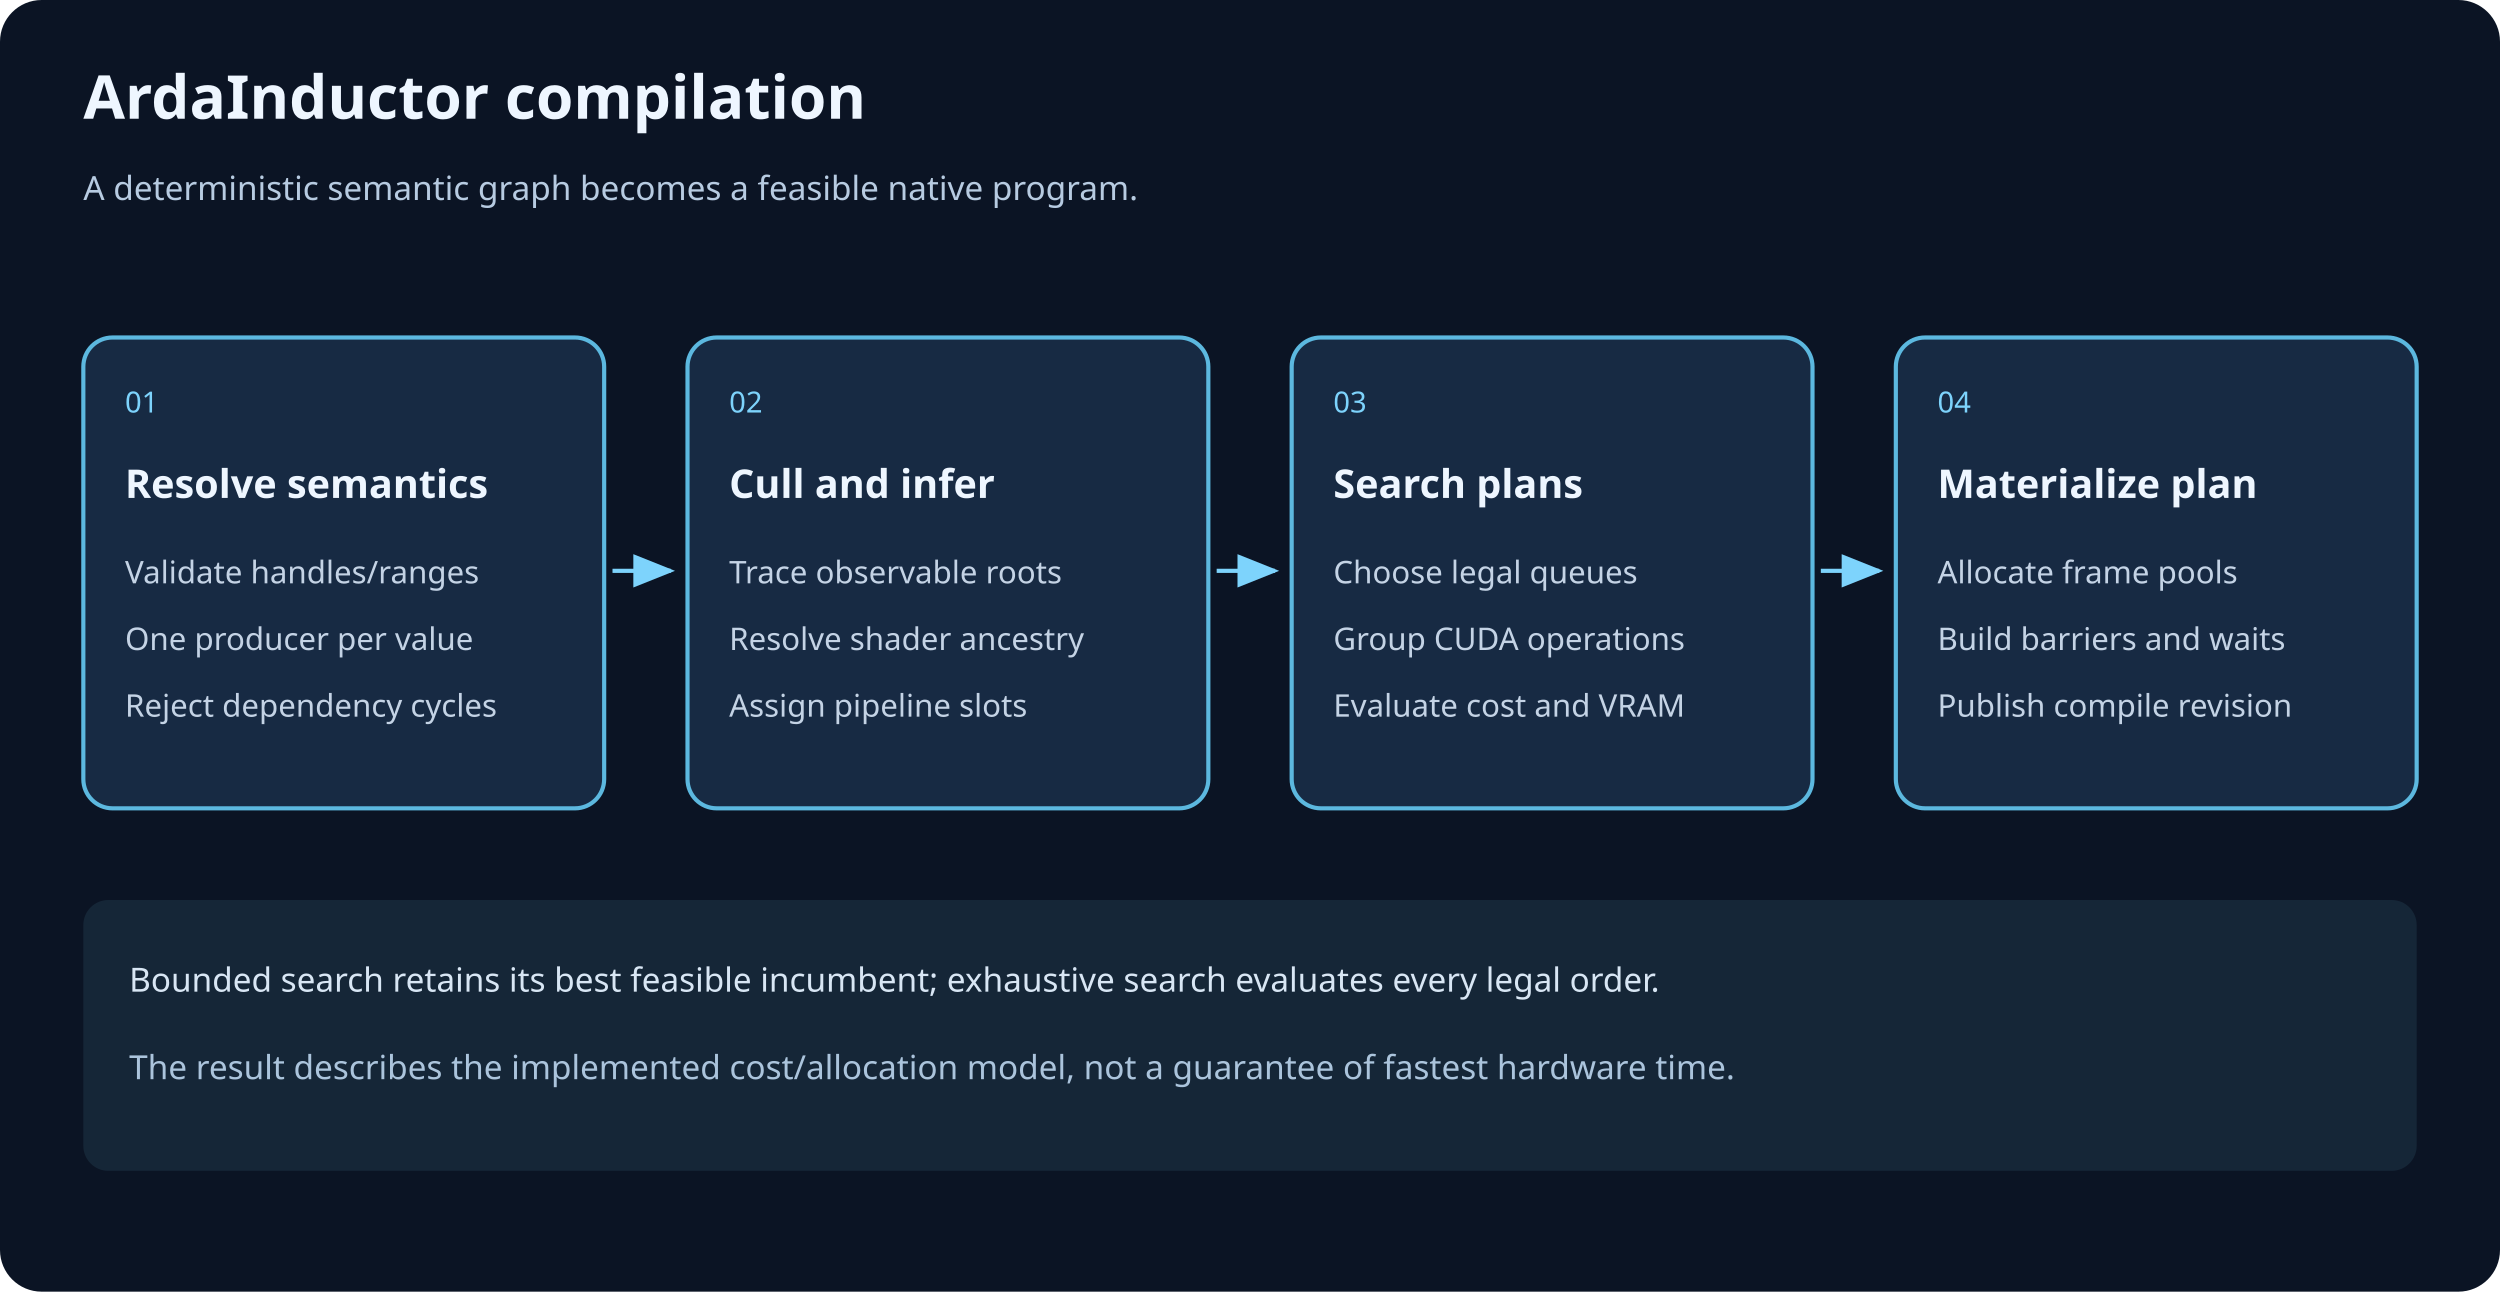
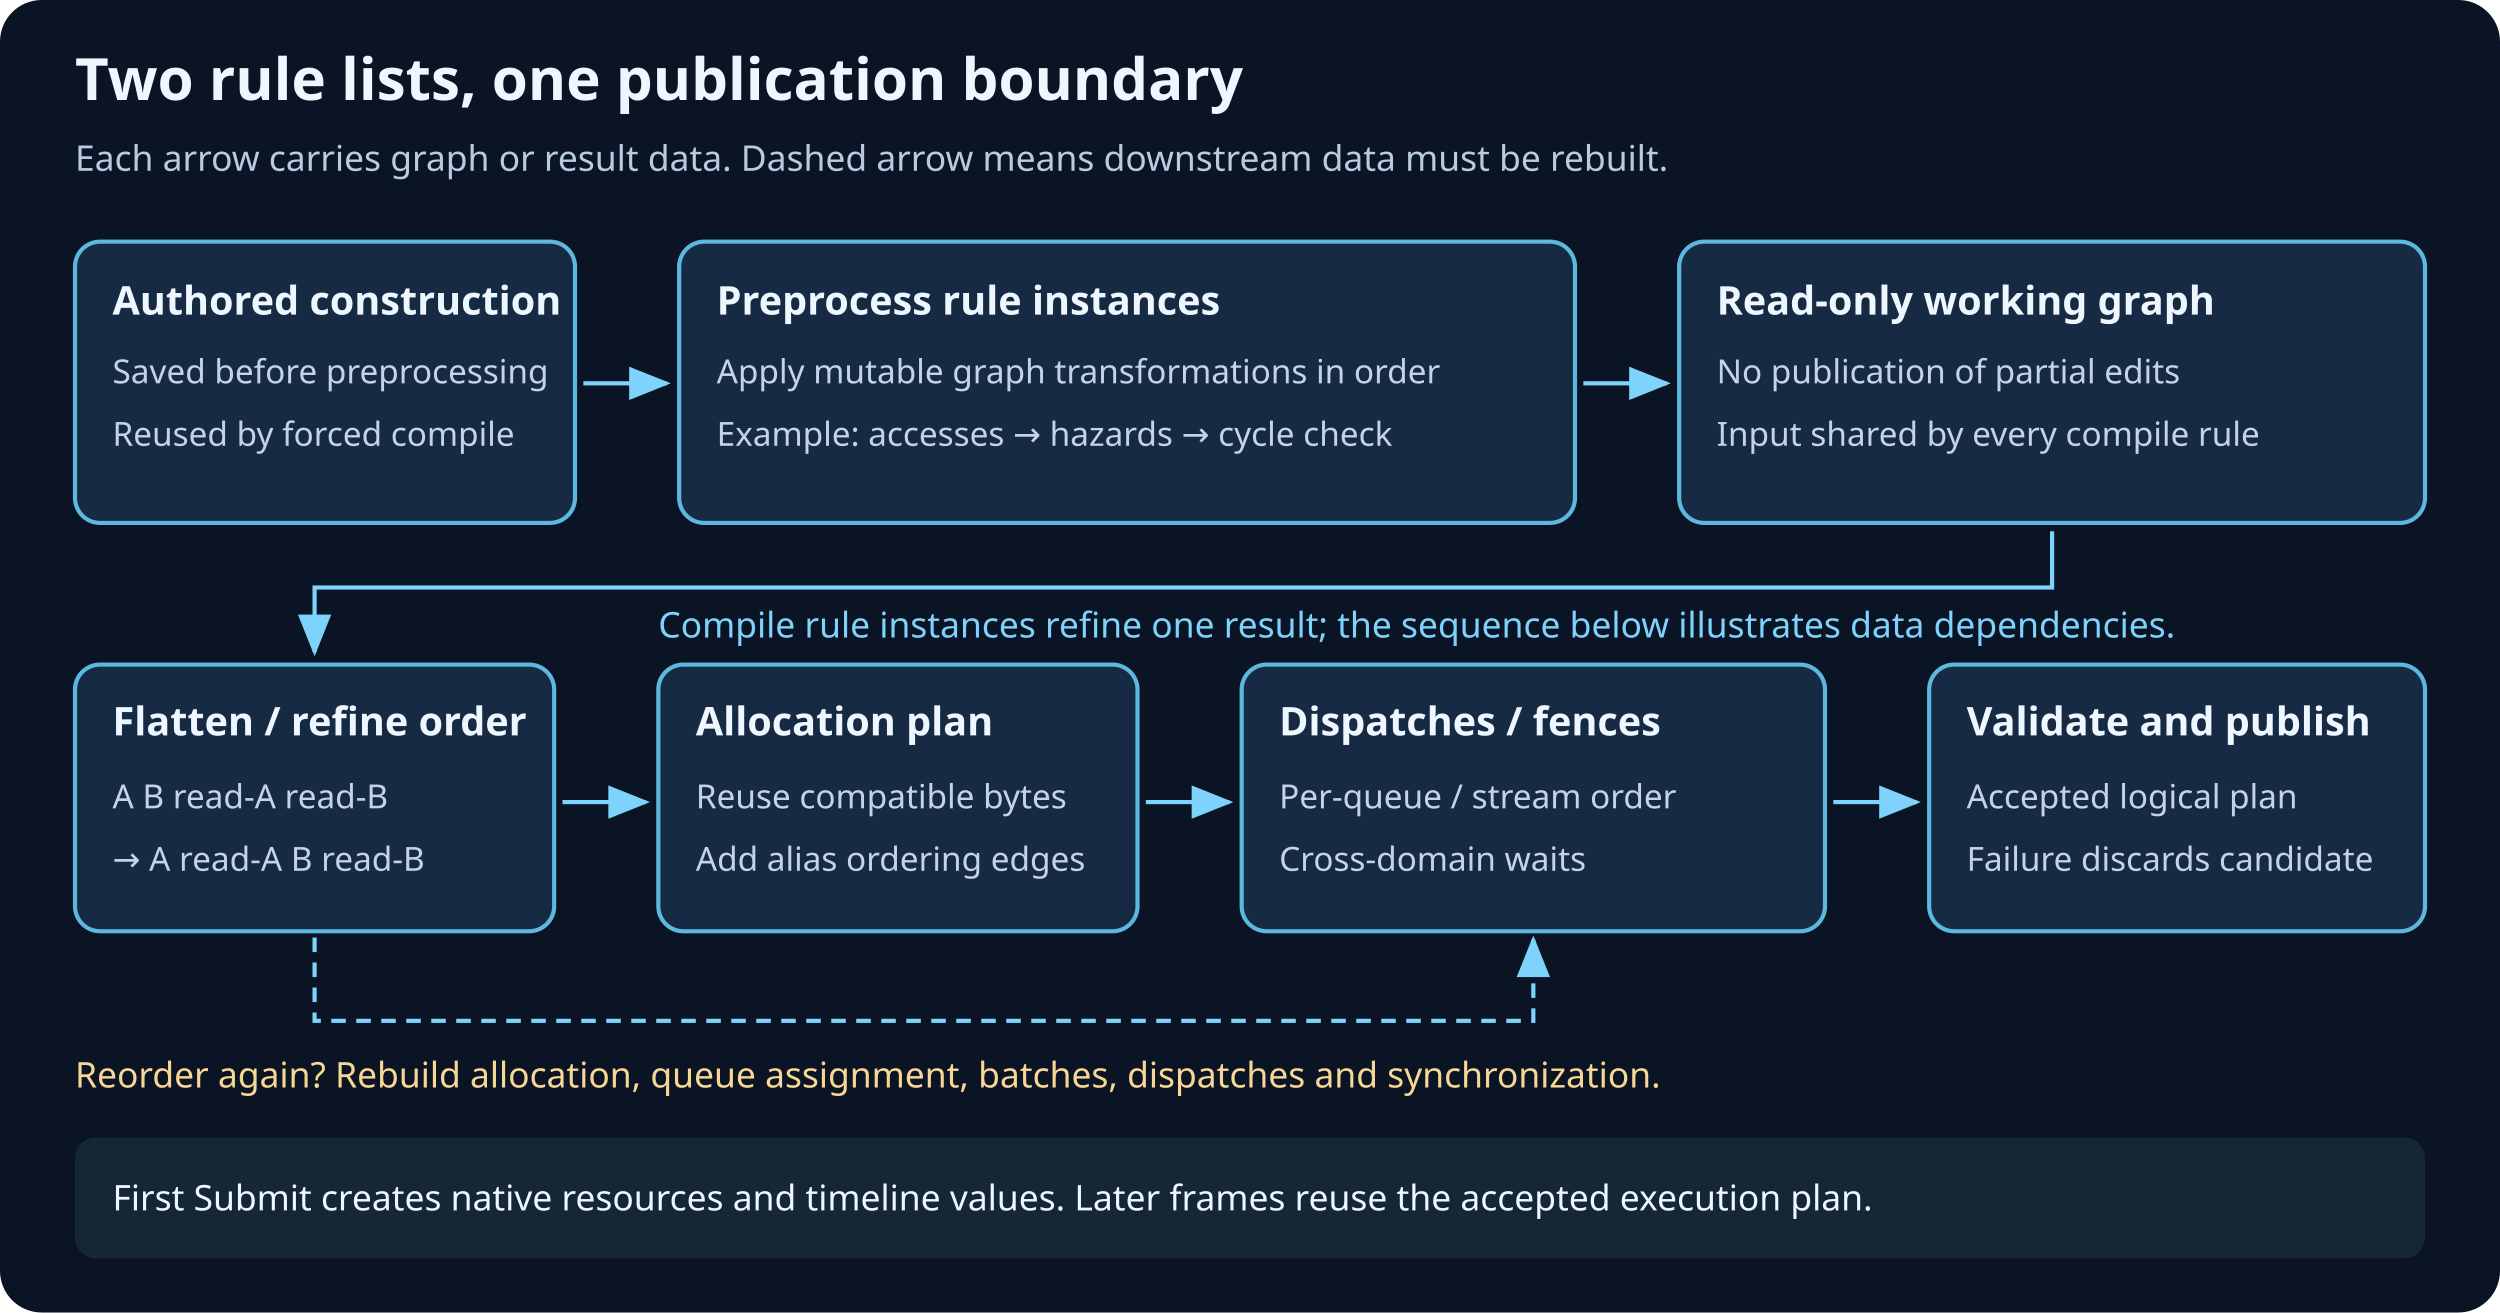
- <svg xmlns="http://www.w3.org/2000/svg" width="1200" height="620" viewBox="0 0 1200 620" role="img" aria-labelledby="title desc">
+ <svg xmlns="http://www.w3.org/2000/svg" width="1200" height="630" viewBox="0 0 1200 630" role="img" aria-labelledby="title desc">
  <defs>
    <marker id="arrow" markerWidth="10" markerHeight="8" refX="9" refY="4" orient="auto">
      <path d="M0 0L10 4L0 8Z" fill="#7dd3fc" />
    </marker>
  </defs>
-   <rect width="1200" height="620" rx="20" fill="#0b1424" />
-   <g font-family="system-ui,sans-serif">
-     <text x="40" y="57" fill="#eef6ff" font-size="29" font-weight="700">ArdaInductor compilation</text>
-     <text x="40" y="96" fill="#b7cbe1" font-size="16">A deterministic semantic graph becomes a feasible native program.</text>
-     <rect x="40" y="162" width="250" height="226" rx="14" fill="#172a43" stroke="#5cb8df" stroke-width="2" />
-     <text x="60" y="198" fill="#7dd3fc" font-size="14">01</text>
-     <text x="60" y="239" fill="#eef6ff" font-size="19" font-weight="700">Resolve semantics</text>
-     <text x="60" y="280" fill="#c4d3e5" font-size="15">Validate handles/ranges</text>
-     <text x="60" y="312" fill="#c4d3e5" font-size="15">One producer per value</text>
-     <text x="60" y="344" fill="#c4d3e5" font-size="15">Reject dependency cycles</text>
-     <path d="M294 274H322" stroke="#7dd3fc" stroke-width="2" marker-end="url(#arrow)" />
-     <rect x="330" y="162" width="250" height="226" rx="14" fill="#172a43" stroke="#5cb8df" stroke-width="2" />
-     <text x="350" y="198" fill="#7dd3fc" font-size="14">02</text>
-     <text x="350" y="239" fill="#eef6ff" font-size="19" font-weight="700">Cull and infer</text>
-     <text x="350" y="280" fill="#c4d3e5" font-size="15">Trace observable roots</text>
-     <text x="350" y="312" fill="#c4d3e5" font-size="15">Resolve shader ancestry</text>
-     <text x="350" y="344" fill="#c4d3e5" font-size="15">Assign pipeline slots</text>
-     <path d="M584 274H612" stroke="#7dd3fc" stroke-width="2" marker-end="url(#arrow)" />
-     <rect x="620" y="162" width="250" height="226" rx="14" fill="#172a43" stroke="#5cb8df" stroke-width="2" />
-     <text x="640" y="198" fill="#7dd3fc" font-size="14">03</text>
-     <text x="640" y="239" fill="#eef6ff" font-size="19" font-weight="700">Search plans</text>
-     <text x="640" y="280" fill="#c4d3e5" font-size="15">Choose legal queues</text>
-     <text x="640" y="312" fill="#c4d3e5" font-size="15">Group CUDA operations</text>
-     <text x="640" y="344" fill="#c4d3e5" font-size="15">Evaluate cost and VRAM</text>
-     <path d="M874 274H902" stroke="#7dd3fc" stroke-width="2" marker-end="url(#arrow)" />
-     <rect x="910" y="162" width="250" height="226" rx="14" fill="#172a43" stroke="#5cb8df" stroke-width="2" />
-     <text x="930" y="198" fill="#7dd3fc" font-size="14">04</text>
-     <text x="930" y="239" fill="#eef6ff" font-size="19" font-weight="700">Materialize plan</text>
-     <text x="930" y="280" fill="#c4d3e5" font-size="15">Allocate frame pools</text>
-     <text x="930" y="312" fill="#c4d3e5" font-size="15">Build barriers and waits</text>
-     <text x="930" y="344" fill="#c4d3e5" font-size="15">Publish compile revision</text>
-     <rect x="40" y="432" width="1120" height="130" rx="12" fill="#152637" />
-     <text x="62" y="476" fill="#d8e6f4" font-size="16">Bounded search retains its best feasible incumbent; exhaustive search evaluates every legal order.</text>
-     <text x="62" y="518" fill="#abc4dc" font-size="16">The result describes the implemented cost/allocation model, not a guarantee of fastest hardware time.</text>
+   <rect width="1200" height="630" rx="20" fill="#0b1424" />
+   <g font-family="system-ui,sans-serif" fill="#eef6ff">
+     <text x="36" y="48" font-size="28" font-weight="700">Two rule lists, one publication boundary</text>
+     <text x="36" y="82" font-size="17" fill="#b7cbe1">Each arrow carries graph or result data. Dashed arrow means downstream data must be rebuilt.</text>
+     <g fill="#172a43" stroke="#5cb8df" stroke-width="2">
+       <rect x="36" y="116" width="240" height="135" rx="12" />
+       <rect x="326" y="116" width="430" height="135" rx="12" />
+       <rect x="806" y="116" width="358" height="135" rx="12" />
+       <rect x="36" y="319" width="230" height="128" rx="12" />
+       <rect x="316" y="319" width="230" height="128" rx="12" />
+       <rect x="596" y="319" width="280" height="128" rx="12" />
+       <rect x="926" y="319" width="238" height="128" rx="12" />
+     </g>
+     <g font-size="19" font-weight="700">
+       <text x="54" y="151">Authored construction</text>
+       <text x="344" y="151">Preprocess rule instances</text>
+       <text x="824" y="151">Read-only working graph</text>
+       <text x="54" y="353">Flatten / refine order</text>
+       <text x="334" y="353">Allocation plan</text>
+       <text x="614" y="353">Dispatches / fences</text>
+       <text x="944" y="353">Validate and publish</text>
+     </g>
+     <g font-size="16" fill="#c4d3e5">
+       <text x="54" y="184">Saved before preprocessing</text>
+       <text x="54" y="214">Reused by forced compile</text>
+       <text x="344" y="184">Apply mutable graph transformations in order</text>
+       <text x="344" y="214">Example: accesses → hazards → cycle check</text>
+       <text x="824" y="184">No publication of partial edits</text>
+       <text x="824" y="214">Input shared by every compile rule</text>
+       <text x="54" y="388">A B read-A read-B</text>
+       <text x="54" y="418">→ A read-A B read-B</text>
+       <text x="334" y="388">Reuse compatible bytes</text>
+       <text x="334" y="418">Add alias ordering edges</text>
+       <text x="614" y="388">Per-queue / stream order</text>
+       <text x="614" y="418">Cross-domain waits</text>
+       <text x="944" y="388">Accepted logical plan</text>
+       <text x="944" y="418">Failure discards candidate</text>
+     </g>
+     <g fill="none" stroke="#7dd3fc" stroke-width="2" marker-end="url(#arrow)">
+       <path d="M280 184H320" />
+       <path d="M760 184H800" />
+       <path d="M985 255V282H151V313" />
+       <path d="M270 385H310" />
+       <path d="M550 385H590" />
+       <path d="M880 385H920" />
+       <path d="M151 450V490H736V451" stroke-dasharray="7 5" />
+     </g>
+     <text x="316" y="306" font-size="17" fill="#7dd3fc">Compile rule instances refine one result; the sequence below illustrates data dependencies.</text>
+     <text x="36" y="522" font-size="17" fill="#f7d794">Reorder again? Rebuild allocation, queue assignment, batches, dispatches and synchronization.</text>
+     <rect x="36" y="546" width="1128" height="58" rx="10" fill="#152637" />
+     <text x="54" y="581" font-size="17">First Submit creates native resources and timeline values. Later frames reuse the accepted execution plan.</text>
  </g>
</svg>
